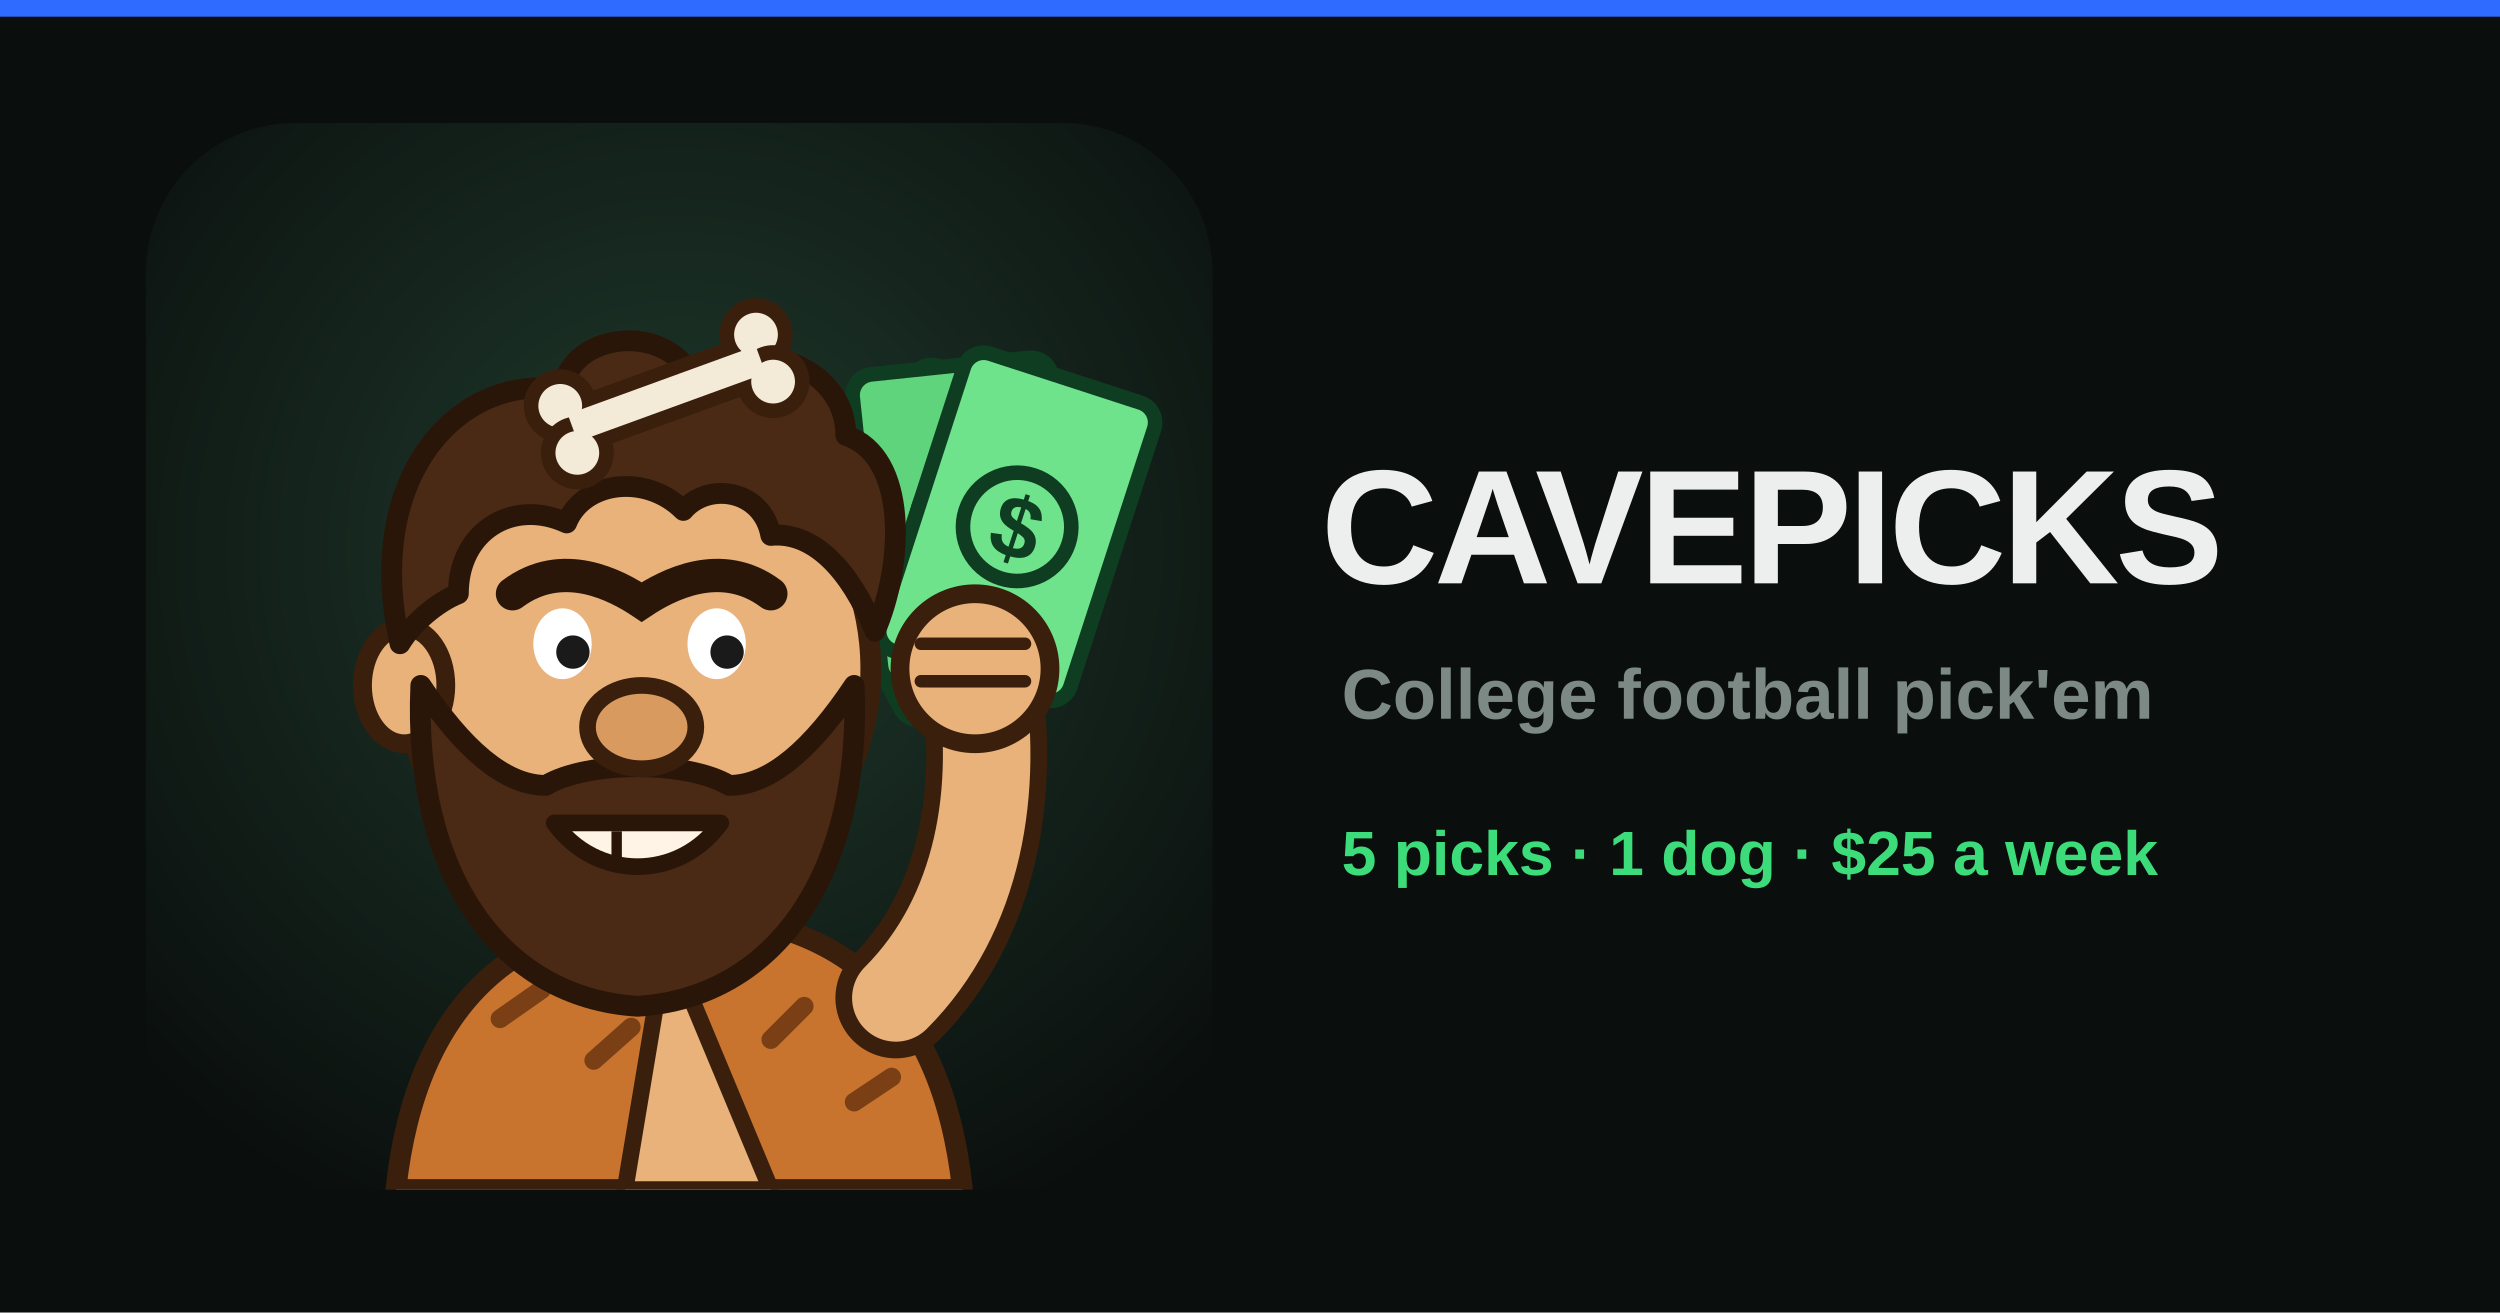
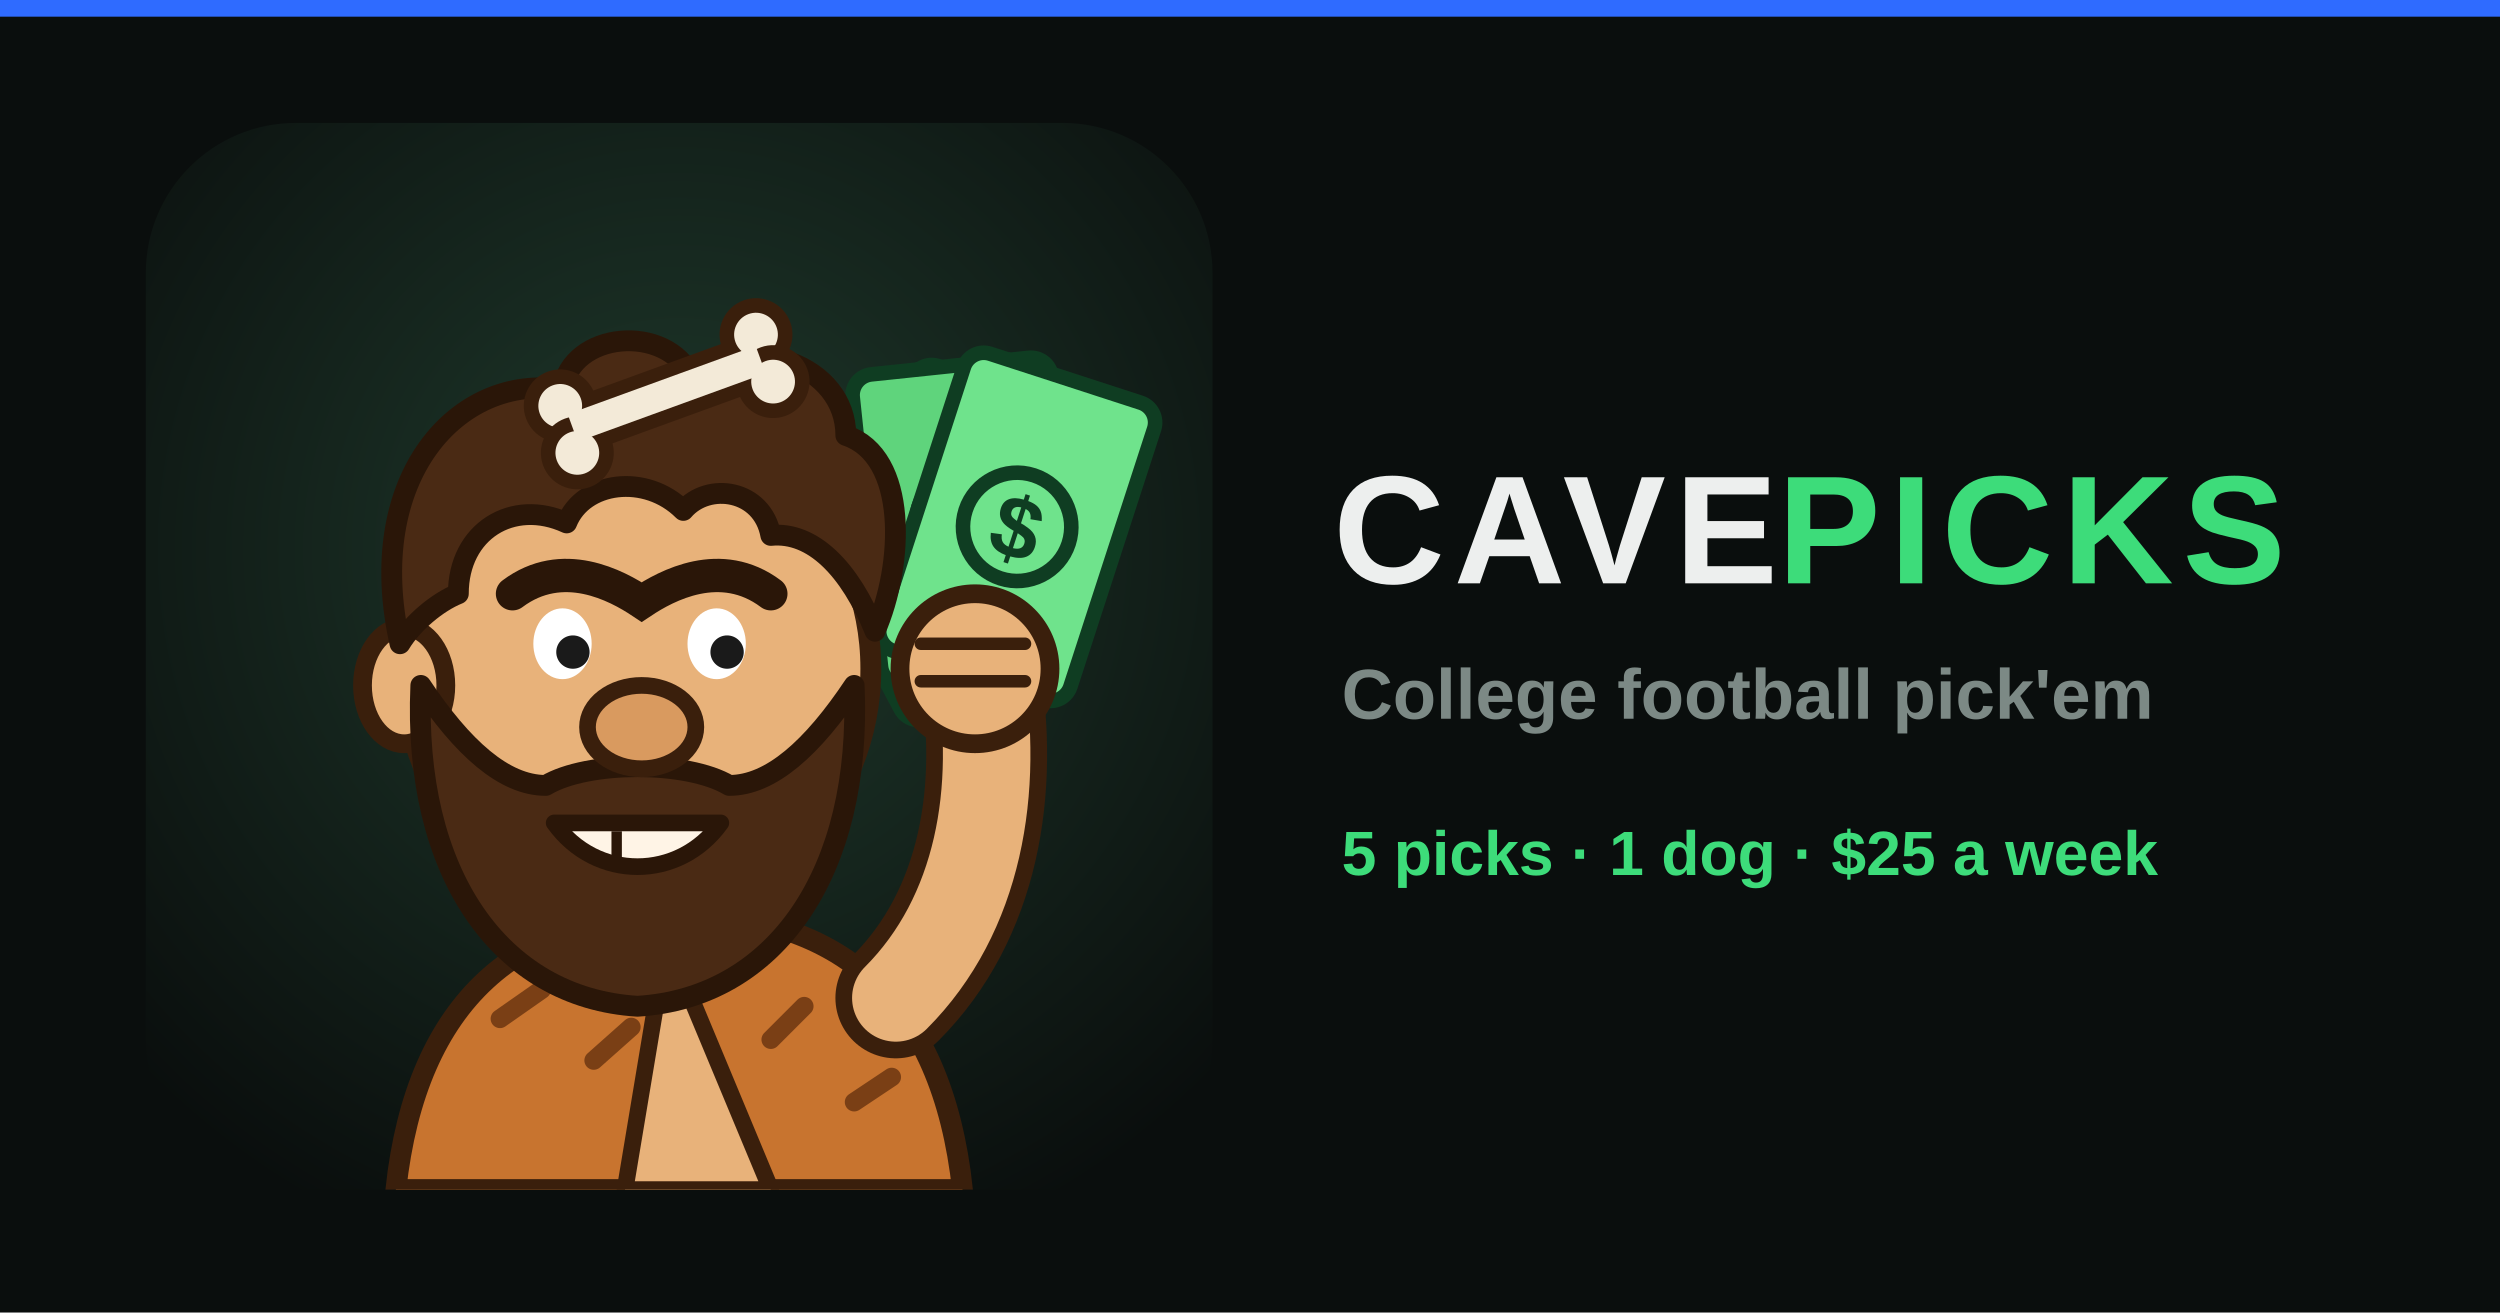
<svg xmlns="http://www.w3.org/2000/svg" viewBox="0 0 1200 630" width="1200" height="630">
  <rect width="1200" height="630" fill="#0a0e0d" />
  <rect x="0" y="0" width="1200" height="8" fill="#2f6bff" />
  <g transform="translate(70 59)">
    <clipPath id="c">
      <rect width="512" height="512" rx="72" />
    </clipPath>
    <g clip-path="url(#c)">
      <defs>
        <radialGradient id="bg2" cx="50%" cy="40%" r="70%">
          <stop offset="0" stop-color="#1f3a2c" />
          <stop offset="1" stop-color="#0a0e0d" />
        </radialGradient>
      </defs>
      <rect width="512" height="512" fill="url(#bg2)" />
      <path d="M120 512 C130 420 180 380 256 380 C332 380 382 420 392 512 Z" fill="#c8742f" stroke="#3a1f0c" stroke-width="10" />
      <path d="M170 430 l20 -14 M215 450 l18 -16 M300 440 l16 -16 M340 470 l18 -12" stroke="#7a3f15" stroke-width="9" stroke-linecap="round" />
      <path d="M250 392 L300 512 L230 512 Z" fill="#e8b27a" stroke="#3a1f0c" stroke-width="8" stroke-linejoin="round" />
      <path d="M360 420 C400 380 410 320 400 262" fill="none" stroke="#3a1f0c" stroke-width="58" stroke-linecap="round" />
      <path d="M360 420 C400 380 410 320 400 262" fill="none" stroke="#e8b27a" stroke-width="42" stroke-linecap="round" />
      <g stroke="#0f3d22" stroke-width="7" stroke-linejoin="round">
        <g transform="rotate(-28 400 250)">
          <rect x="352" y="120" width="96" height="150" rx="10" fill="#4fbf6a" />
          <circle cx="400" cy="195" r="24" fill="none" />
        </g>
        <g transform="rotate(-6 400 250)">
          <rect x="352" y="116" width="96" height="150" rx="10" fill="#5fd47c" />
          <circle cx="400" cy="191" r="24" fill="none" />
        </g>
        <g transform="rotate(18 400 250)">
          <rect x="352" y="116" width="96" height="150" rx="10" fill="#6fe38c" />
          <circle cx="400" cy="191" r="26" fill="#6fe38c" />
          <text x="400" y="206" stroke="none" font-family="Arial Black, Arial, sans-serif" font-weight="900" font-size="42" fill="#0f3d22" text-anchor="middle">$</text>
        </g>
      </g>
      <circle cx="398" cy="262" r="36" fill="#e8b27a" stroke="#3a1f0c" stroke-width="9" />
      <path d="M372 250 h50 M372 268 h50" stroke="#3a1f0c" stroke-width="6" stroke-linecap="round" />
      <ellipse cx="236" cy="262" rx="112" ry="118" fill="#e8b27a" stroke="#3a1f0c" stroke-width="10" />
      <ellipse cx="124" cy="270" rx="20" ry="28" fill="#e8b27a" stroke="#3a1f0c" stroke-width="9" />
      <path d="M132 270 C128 360 170 420 236 424 C302 420 344 360 340 270 C320 300 300 318 280 318 C260 306 212 306 192 318 C172 318 152 300 132 270 Z" fill="#4a2a14" stroke="#2a1608" stroke-width="10" stroke-linejoin="round" />
      <path d="M196 336 C216 364 256 364 276 336 Z" fill="#fff4e6" stroke="#2a1608" stroke-width="8" stroke-linejoin="round" />
      <path d="M226 340 v14" stroke="#2a1608" stroke-width="5" />
      <ellipse cx="238" cy="290" rx="26" ry="20" fill="#d99a5f" stroke="#3a1f0c" stroke-width="8" />
      <ellipse cx="200" cy="250" rx="14" ry="17" fill="#fff" />
      <ellipse cx="274" cy="250" rx="14" ry="17" fill="#fff" />
      <circle cx="205" cy="254" r="8" fill="#1a1a1a" />
      <circle cx="279" cy="254" r="8" fill="#1a1a1a" />
      <path d="M176 226 C200 208 226 222 238 230 C250 222 276 208 300 226" fill="none" stroke="#2a1608" stroke-width="16" stroke-linecap="round" />
      <path d="M122 250 C104 170 150 120 200 128 C204 100 250 96 262 122 C290 100 336 116 336 150 C366 160 364 212 350 244            C338 214 320 196 300 198 C296 176 270 172 258 186 C240 168 210 172 202 192 C176 180 150 196 150 226 C140 230 128 240 122 250 Z" fill="#4a2a14" stroke="#2a1608" stroke-width="10" stroke-linejoin="round" />
      <g transform="rotate(-20 250 130)">
        <rect x="200" y="120" width="100" height="20" rx="10" fill="#f3ead8" stroke="#3a1f0c" stroke-width="7" />
        <circle cx="200" cy="118" r="14" fill="#f3ead8" stroke="#3a1f0c" stroke-width="7" />
        <circle cx="200" cy="142" r="14" fill="#f3ead8" stroke="#3a1f0c" stroke-width="7" />
        <circle cx="300" cy="118" r="14" fill="#f3ead8" stroke="#3a1f0c" stroke-width="7" />
        <circle cx="300" cy="142" r="14" fill="#f3ead8" stroke="#3a1f0c" stroke-width="7" />
        <rect x="202" y="123" width="96" height="14" fill="#f3ead8" />
      </g>
    </g>
  </g>
-   <text x="634" y="280" font-family="Arial Black, Arial, sans-serif" font-weight="900" font-size="78" fill="#edefee" letter-spacing="-2">CAVEPICKS</text>
+   <text x="640" y="280" font-family="Manrope, Arial Black, Arial, sans-serif" font-weight="800" font-size="74" letter-spacing="4.4" fill="#edefee">CAVE<tspan fill="#3ddc7a">PICKS</tspan>
+   </text>
  <text x="644" y="345" font-family="Arial, sans-serif" font-weight="700" font-size="34" fill="#7c8985">College football pick'em</text>
  <text x="644" y="420" font-family="Arial, sans-serif" font-weight="700" font-size="30" fill="#3ddc7a">5 picks · 1 dog · $25 a week</text>
</svg>
